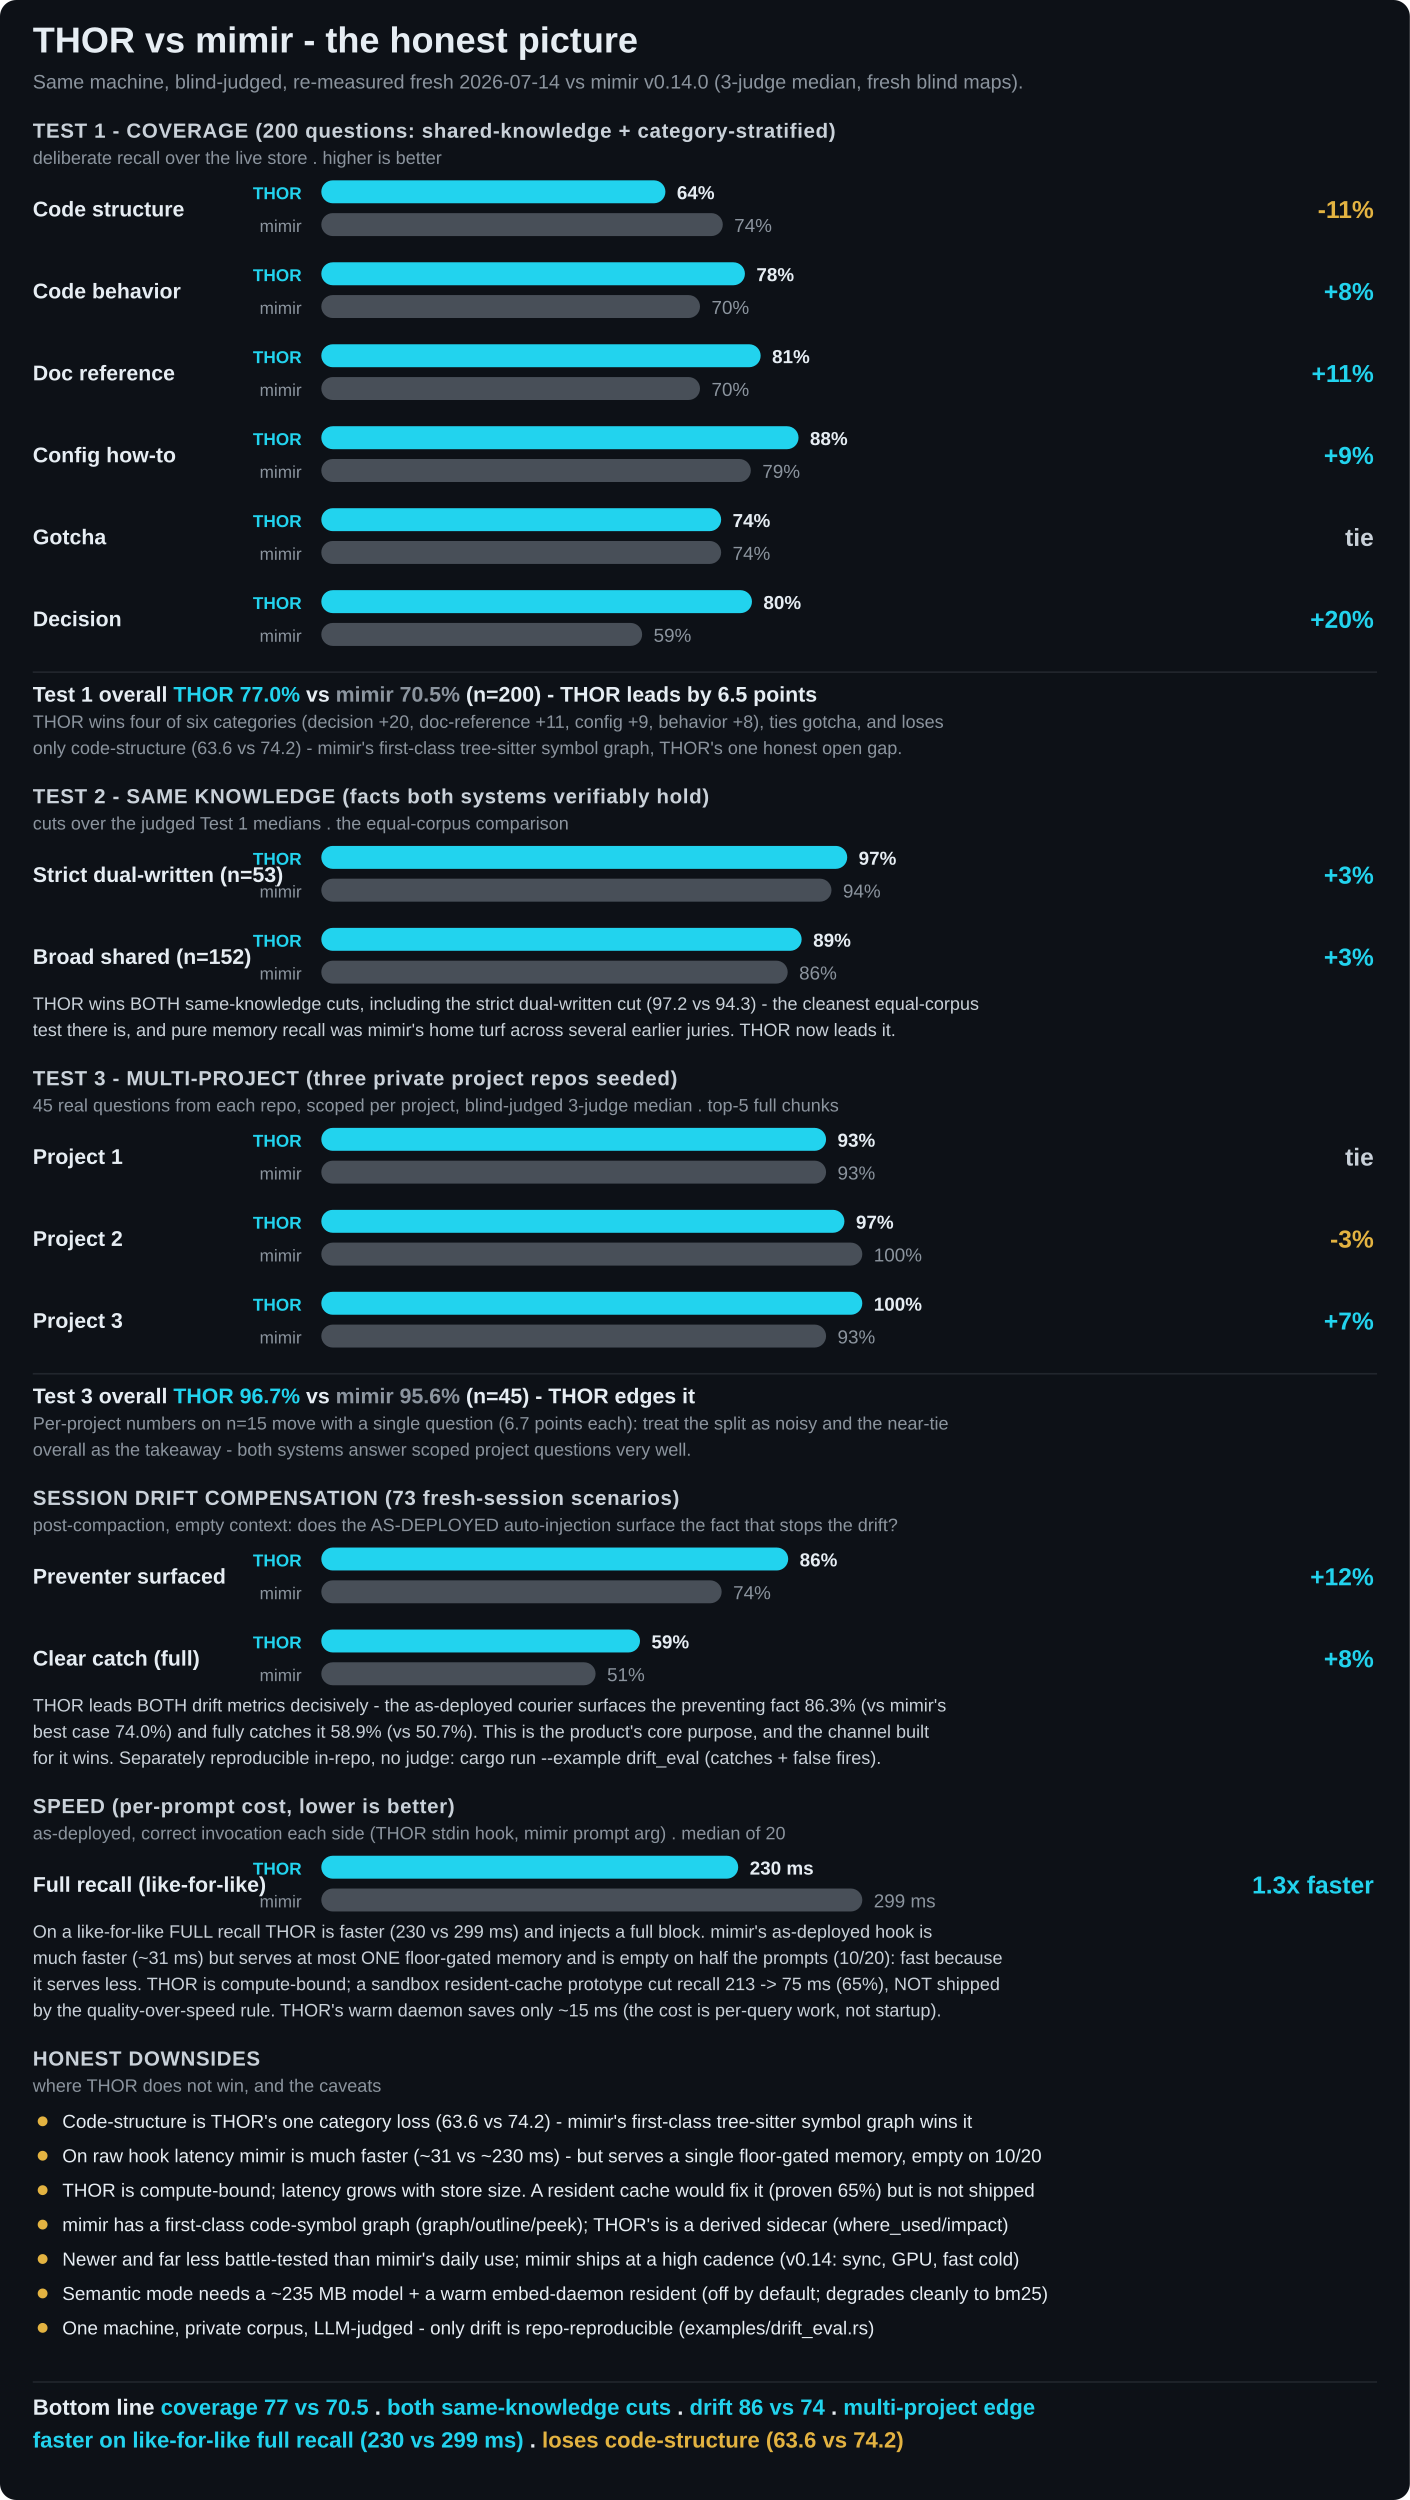
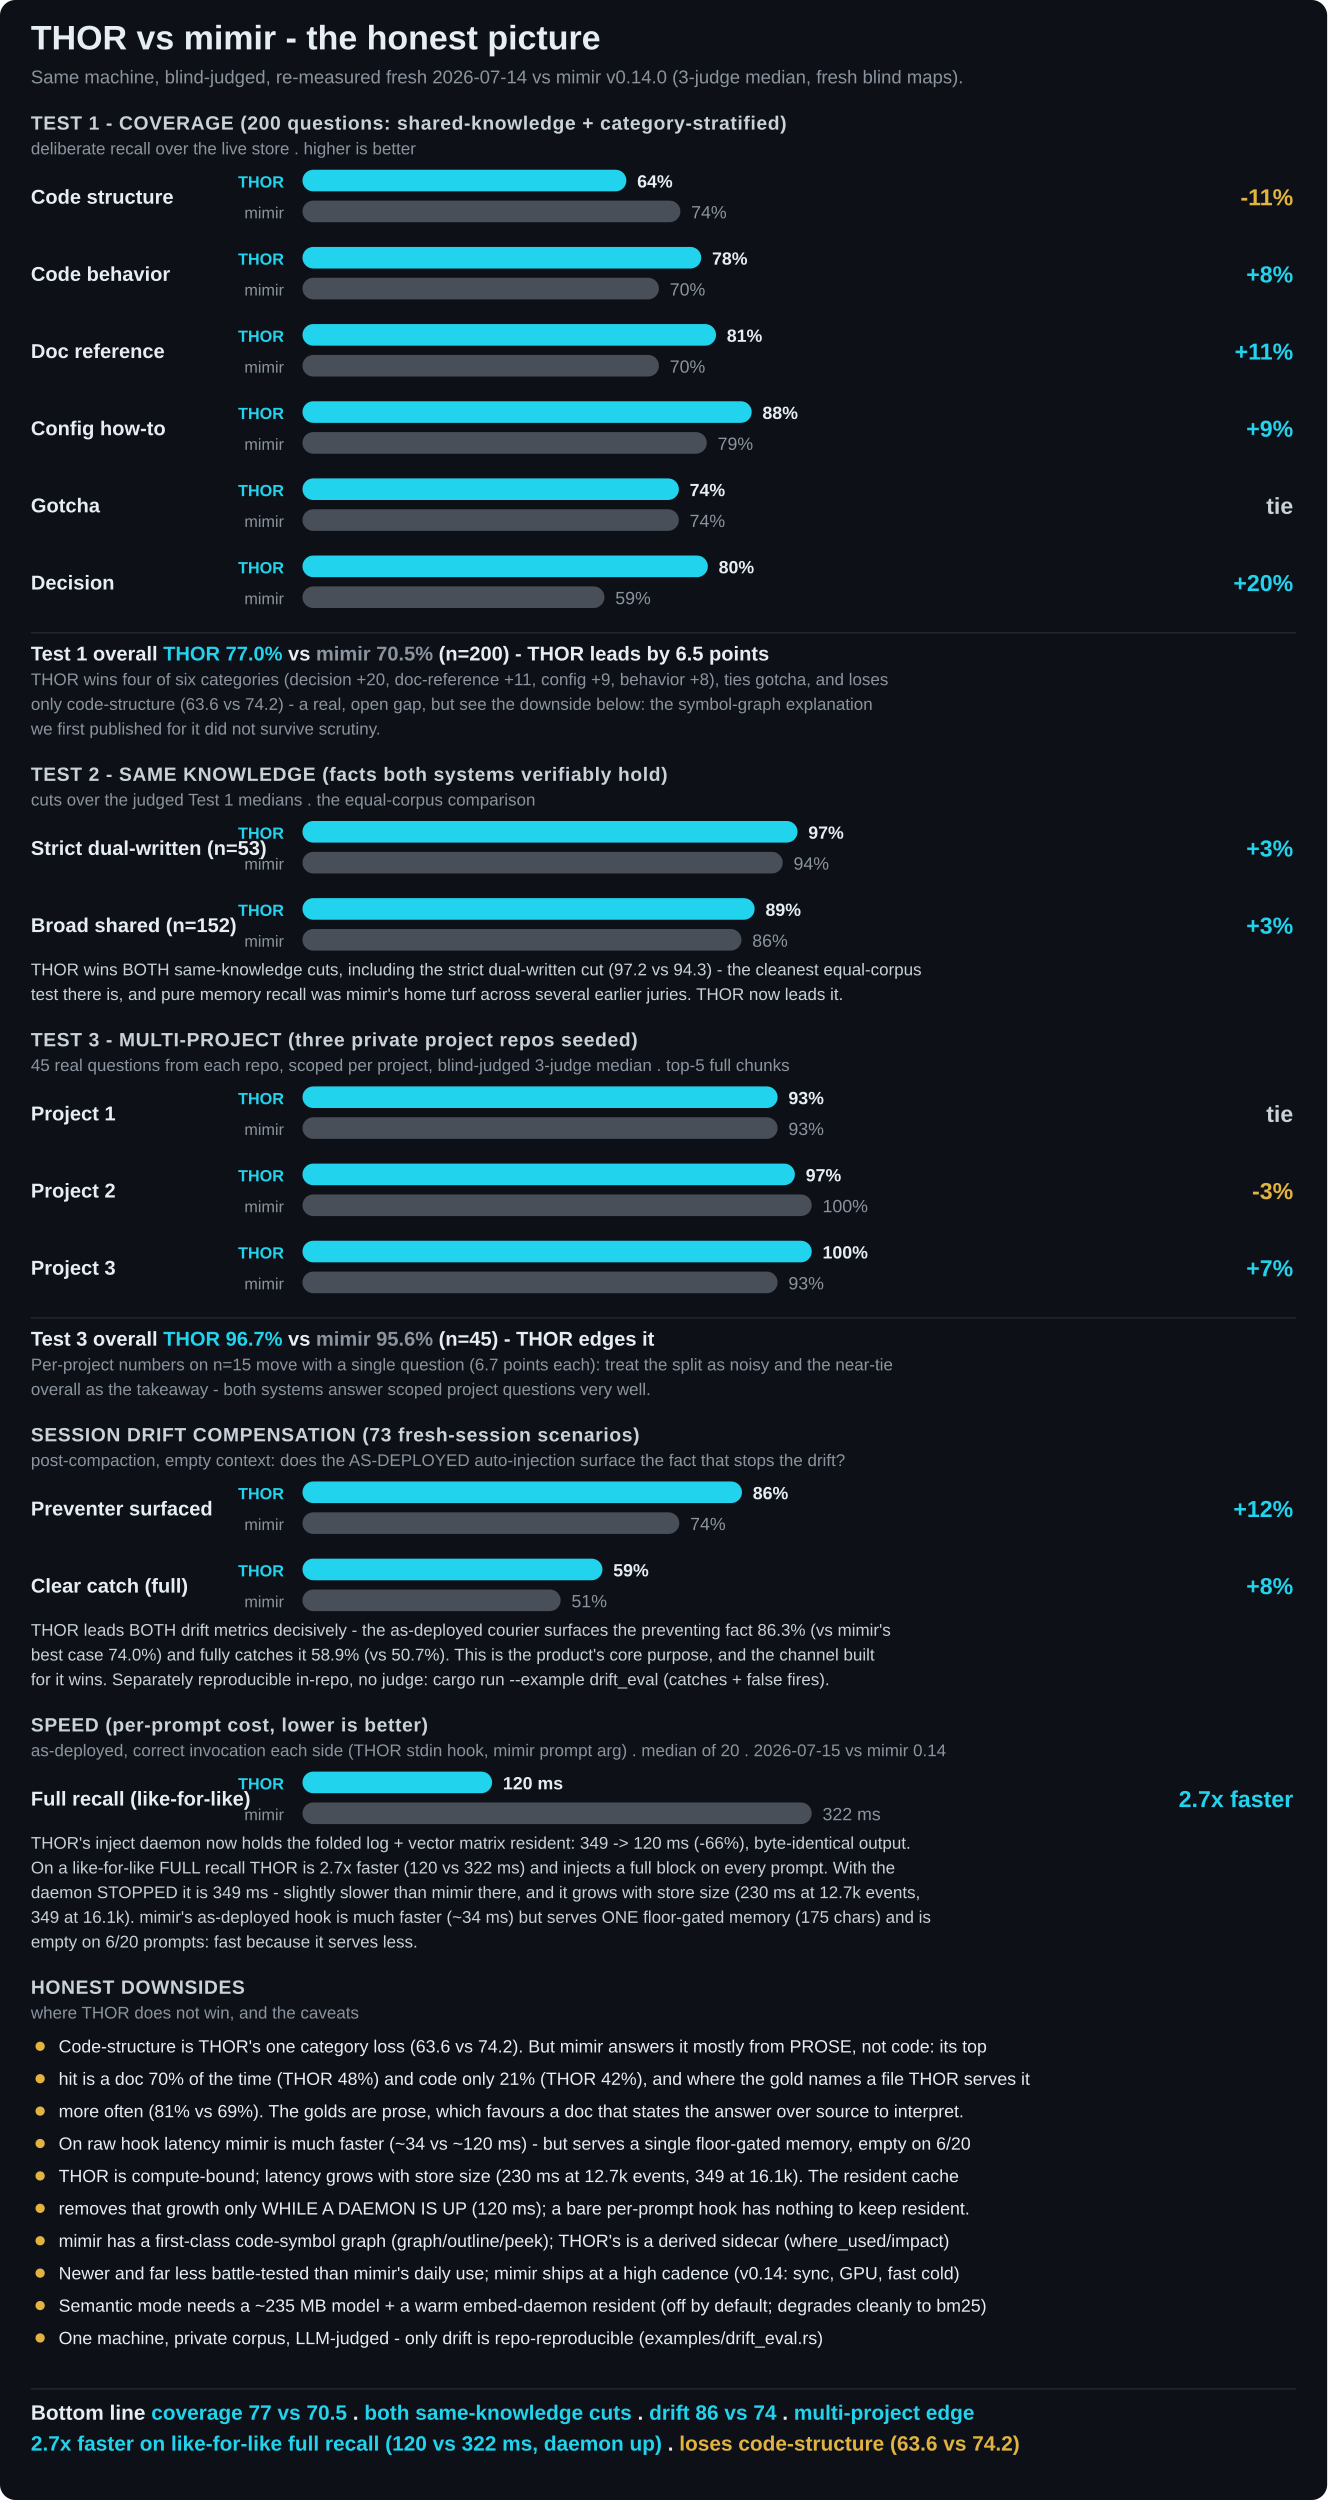
- <svg xmlns="http://www.w3.org/2000/svg" viewBox="0 0 860 1525" font-family="Segoe UI, Helvetica Neue, Arial, sans-serif">
-   <rect x="0" y="0" width="860" height="1525" rx="10" fill="#0d1117" />
+ <svg xmlns="http://www.w3.org/2000/svg" viewBox="0 0 860 1620" font-family="Segoe UI, Helvetica Neue, Arial, sans-serif">
+   <rect x="0" y="0" width="860" height="1620" rx="10" fill="#0d1117" />
  <text x="20" y="32" fill="#e6edf3" font-size="22" font-weight="800">THOR vs mimir - the honest picture</text>
  <text x="20" y="54" fill="#8b949e" font-size="12">Same machine, blind-judged, re-measured fresh 2026-07-14 vs mimir v0.14.0 (3-judge median, fresh blind maps).</text>
  <text x="20" y="84" fill="#c9d1d9" font-size="12.5" font-weight="700" letter-spacing="0.4">TEST 1 - COVERAGE  (200 questions: shared-knowledge + category-stratified)</text>
  <text x="20" y="100" fill="#8b949e" font-size="11">deliberate recall over the live store . higher is better</text>
  <rect x="196" y="110" width="209.9" height="14" rx="7" fill="#22d3ee" />
  <text x="412.88" y="121.5" fill="#e6edf3" font-size="11.5" font-weight="700">64%</text>
  <text x="184" y="121.5" fill="#22d3ee" font-size="10.5" font-weight="700" text-anchor="end">THOR</text>
  <text x="20" y="132" fill="#e6edf3" font-size="13" font-weight="700">Code structure</text>
  <text x="838" y="133" fill="#e3b341" font-size="15" font-weight="800" text-anchor="end">-11%</text>
  <rect x="196" y="130" width="244.9" height="14" rx="7" fill="#484f58" />
  <text x="447.86" y="141.5" fill="#8b949e" font-size="11.5">74%</text>
  <text x="184" y="141.5" fill="#8b949e" font-size="10.5" text-anchor="end">mimir</text>
  <rect x="196" y="160" width="258.4" height="14" rx="7" fill="#22d3ee" />
  <text x="461.39" y="171.5" fill="#e6edf3" font-size="11.5" font-weight="700">78%</text>
  <text x="184" y="171.5" fill="#22d3ee" font-size="10.5" font-weight="700" text-anchor="end">THOR</text>
  <text x="20" y="182" fill="#e6edf3" font-size="13" font-weight="700">Code behavior</text>
  <text x="838" y="183" fill="#22d3ee" font-size="15" font-weight="800" text-anchor="end">+8%</text>
  <rect x="196" y="180" width="231.0" height="14" rx="7" fill="#484f58" />
  <text x="434.00" y="191.5" fill="#8b949e" font-size="11.5">70%</text>
  <text x="184" y="191.5" fill="#8b949e" font-size="10.5" text-anchor="end">mimir</text>
  <rect x="196" y="210" width="268.0" height="14" rx="7" fill="#22d3ee" />
  <text x="470.96" y="221.5" fill="#e6edf3" font-size="11.5" font-weight="700">81%</text>
  <text x="184" y="221.5" fill="#22d3ee" font-size="10.5" font-weight="700" text-anchor="end">THOR</text>
  <text x="20" y="232" fill="#e6edf3" font-size="13" font-weight="700">Doc reference</text>
  <text x="838" y="233" fill="#22d3ee" font-size="15" font-weight="800" text-anchor="end">+11%</text>
  <rect x="196" y="230" width="231.0" height="14" rx="7" fill="#484f58" />
  <text x="434.00" y="241.5" fill="#8b949e" font-size="11.5">70%</text>
  <text x="184" y="241.5" fill="#8b949e" font-size="10.5" text-anchor="end">mimir</text>
  <rect x="196" y="260" width="291.1" height="14" rx="7" fill="#22d3ee" />
  <text x="494.06" y="271.5" fill="#e6edf3" font-size="11.5" font-weight="700">88%</text>
  <text x="184" y="271.5" fill="#22d3ee" font-size="10.5" font-weight="700" text-anchor="end">THOR</text>
  <text x="20" y="282" fill="#e6edf3" font-size="13" font-weight="700">Config how-to</text>
  <text x="838" y="283" fill="#22d3ee" font-size="15" font-weight="800" text-anchor="end">+9%</text>
  <rect x="196" y="280" width="262.0" height="14" rx="7" fill="#484f58" />
  <text x="465.02" y="291.5" fill="#8b949e" font-size="11.5">79%</text>
  <text x="184" y="291.5" fill="#8b949e" font-size="10.5" text-anchor="end">mimir</text>
  <rect x="196" y="310" width="243.9" height="14" rx="7" fill="#22d3ee" />
  <text x="446.87" y="321.5" fill="#e6edf3" font-size="11.5" font-weight="700">74%</text>
  <text x="184" y="321.5" fill="#22d3ee" font-size="10.5" font-weight="700" text-anchor="end">THOR</text>
  <text x="20" y="332" fill="#e6edf3" font-size="13" font-weight="700">Gotcha</text>
  <text x="838" y="333" fill="#c9d1d9" font-size="15" font-weight="800" text-anchor="end">tie</text>
  <rect x="196" y="330" width="243.9" height="14" rx="7" fill="#484f58" />
  <text x="446.87" y="341.5" fill="#8b949e" font-size="11.5">74%</text>
  <text x="184" y="341.5" fill="#8b949e" font-size="10.5" text-anchor="end">mimir</text>
  <rect x="196" y="360" width="262.7" height="14" rx="7" fill="#22d3ee" />
  <text x="465.68" y="371.5" fill="#e6edf3" font-size="11.5" font-weight="700">80%</text>
  <text x="184" y="371.5" fill="#22d3ee" font-size="10.5" font-weight="700" text-anchor="end">THOR</text>
  <text x="20" y="382" fill="#e6edf3" font-size="13" font-weight="700">Decision</text>
  <text x="838" y="383" fill="#22d3ee" font-size="15" font-weight="800" text-anchor="end">+20%</text>
  <rect x="196" y="380" width="195.7" height="14" rx="7" fill="#484f58" />
  <text x="398.69" y="391.5" fill="#8b949e" font-size="11.5">59%</text>
  <text x="184" y="391.5" fill="#8b949e" font-size="10.5" text-anchor="end">mimir</text>
  <line x1="20" y1="410" x2="840" y2="410" stroke="#21262d" stroke-width="1" />
  <text x="20" y="428" fill="#e6edf3" font-size="13" font-weight="700">Test 1 overall  <tspan fill="#22d3ee">THOR 77.0%</tspan> vs <tspan fill="#8b949e">mimir 70.5%</tspan>  (n=200) - THOR leads by 6.5 points</text>
  <text x="20" y="444" fill="#8b949e" font-size="11">THOR wins four of six categories (decision +20, doc-reference +11, config +9, behavior +8), ties gotcha, and loses</text>
-   <text x="20" y="460" fill="#8b949e" font-size="11">only code-structure (63.6 vs 74.2) - mimir's first-class tree-sitter symbol graph, THOR's one honest open gap.</text>
-   <text x="20" y="490" fill="#c9d1d9" font-size="12.5" font-weight="700" letter-spacing="0.4">TEST 2 - SAME KNOWLEDGE  (facts both systems verifiably hold)</text>
-   <text x="20" y="506" fill="#8b949e" font-size="11">cuts over the judged Test 1 medians . the equal-corpus comparison</text>
-   <rect x="196" y="516" width="320.8" height="14" rx="7" fill="#22d3ee" />
-   <text x="523.76" y="527.5" fill="#e6edf3" font-size="11.5" font-weight="700">97%</text>
-   <text x="184" y="527.5" fill="#22d3ee" font-size="10.5" font-weight="700" text-anchor="end">THOR</text>
-   <text x="20" y="538" fill="#e6edf3" font-size="13" font-weight="700">Strict dual-written (n=53)</text>
-   <text x="838" y="539" fill="#22d3ee" font-size="15" font-weight="800" text-anchor="end">+3%</text>
-   <rect x="196" y="536" width="311.2" height="14" rx="7" fill="#484f58" />
-   <text x="514.19" y="547.5" fill="#8b949e" font-size="11.5">94%</text>
-   <text x="184" y="547.5" fill="#8b949e" font-size="10.5" text-anchor="end">mimir</text>
-   <rect x="196" y="566" width="293.0" height="14" rx="7" fill="#22d3ee" />
-   <text x="496.04" y="577.5" fill="#e6edf3" font-size="11.5" font-weight="700">89%</text>
-   <text x="184" y="577.5" fill="#22d3ee" font-size="10.5" font-weight="700" text-anchor="end">THOR</text>
-   <text x="20" y="588" fill="#e6edf3" font-size="13" font-weight="700">Broad shared (n=152)</text>
-   <text x="838" y="589" fill="#22d3ee" font-size="15" font-weight="800" text-anchor="end">+3%</text>
-   <rect x="196" y="586" width="284.5" height="14" rx="7" fill="#484f58" />
-   <text x="487.46" y="597.5" fill="#8b949e" font-size="11.5">86%</text>
-   <text x="184" y="597.5" fill="#8b949e" font-size="10.5" text-anchor="end">mimir</text>
-   <text x="20" y="616" fill="#c9d1d9" font-size="11">THOR wins BOTH same-knowledge cuts, including the strict dual-written cut (97.2 vs 94.3) - the cleanest equal-corpus</text>
-   <text x="20" y="632" fill="#c9d1d9" font-size="11">test there is, and pure memory recall was mimir's home turf across several earlier juries. THOR now leads it.</text>
-   <text x="20" y="662" fill="#c9d1d9" font-size="12.5" font-weight="700" letter-spacing="0.4">TEST 3 - MULTI-PROJECT  (three private project repos seeded)</text>
-   <text x="20" y="678" fill="#8b949e" font-size="11">45 real questions from each repo, scoped per project, blind-judged 3-judge median . top-5 full chunks</text>
-   <rect x="196" y="688" width="307.9" height="14" rx="7" fill="#22d3ee" />
-   <text x="510.89" y="699.5" fill="#e6edf3" font-size="11.5" font-weight="700">93%</text>
-   <text x="184" y="699.5" fill="#22d3ee" font-size="10.5" font-weight="700" text-anchor="end">THOR</text>
-   <text x="20" y="710" fill="#e6edf3" font-size="13" font-weight="700">Project 1</text>
-   <text x="838" y="711" fill="#c9d1d9" font-size="15" font-weight="800" text-anchor="end">tie</text>
-   <rect x="196" y="708" width="307.9" height="14" rx="7" fill="#484f58" />
-   <text x="510.89" y="719.5" fill="#8b949e" font-size="11.5">93%</text>
-   <text x="184" y="719.5" fill="#8b949e" font-size="10.5" text-anchor="end">mimir</text>
-   <rect x="196" y="738" width="319.1" height="14" rx="7" fill="#22d3ee" />
-   <text x="522.11" y="749.5" fill="#e6edf3" font-size="11.5" font-weight="700">97%</text>
-   <text x="184" y="749.5" fill="#22d3ee" font-size="10.5" font-weight="700" text-anchor="end">THOR</text>
-   <text x="20" y="760" fill="#e6edf3" font-size="13" font-weight="700">Project 2</text>
-   <text x="838" y="761" fill="#e3b341" font-size="15" font-weight="800" text-anchor="end">-3%</text>
-   <rect x="196" y="758" width="330.0" height="14" rx="7" fill="#484f58" />
-   <text x="533.00" y="769.5" fill="#8b949e" font-size="11.5">100%</text>
-   <text x="184" y="769.5" fill="#8b949e" font-size="10.5" text-anchor="end">mimir</text>
-   <rect x="196" y="788" width="330.0" height="14" rx="7" fill="#22d3ee" />
-   <text x="533.00" y="799.5" fill="#e6edf3" font-size="11.5" font-weight="700">100%</text>
-   <text x="184" y="799.5" fill="#22d3ee" font-size="10.5" font-weight="700" text-anchor="end">THOR</text>
-   <text x="20" y="810" fill="#e6edf3" font-size="13" font-weight="700">Project 3</text>
-   <text x="838" y="811" fill="#22d3ee" font-size="15" font-weight="800" text-anchor="end">+7%</text>
-   <rect x="196" y="808" width="307.9" height="14" rx="7" fill="#484f58" />
-   <text x="510.89" y="819.5" fill="#8b949e" font-size="11.5">93%</text>
-   <text x="184" y="819.5" fill="#8b949e" font-size="10.5" text-anchor="end">mimir</text>
-   <line x1="20" y1="838" x2="840" y2="838" stroke="#21262d" stroke-width="1" />
-   <text x="20" y="856" fill="#e6edf3" font-size="13" font-weight="700">Test 3 overall  <tspan fill="#22d3ee">THOR 96.7%</tspan> vs <tspan fill="#8b949e">mimir 95.6%</tspan>  (n=45) - THOR edges it</text>
-   <text x="20" y="872" fill="#8b949e" font-size="11">Per-project numbers on n=15 move with a single question (6.7 points each): treat the split as noisy and the near-tie</text>
-   <text x="20" y="888" fill="#8b949e" font-size="11">overall as the takeaway - both systems answer scoped project questions very well.</text>
-   <text x="20" y="918" fill="#c9d1d9" font-size="12.5" font-weight="700" letter-spacing="0.4">SESSION DRIFT COMPENSATION  (73 fresh-session scenarios)</text>
-   <text x="20" y="934" fill="#8b949e" font-size="11">post-compaction, empty context: does the AS-DEPLOYED auto-injection surface the fact that stops the drift?</text>
-   <rect x="196" y="944" width="284.8" height="14" rx="7" fill="#22d3ee" />
-   <text x="487.79" y="955.5" fill="#e6edf3" font-size="11.5" font-weight="700">86%</text>
-   <text x="184" y="955.5" fill="#22d3ee" font-size="10.5" font-weight="700" text-anchor="end">THOR</text>
-   <text x="20" y="966" fill="#e6edf3" font-size="13" font-weight="700">Preventer surfaced</text>
-   <text x="838" y="967" fill="#22d3ee" font-size="15" font-weight="800" text-anchor="end">+12%</text>
-   <rect x="196" y="964" width="244.2" height="14" rx="7" fill="#484f58" />
-   <text x="447.20" y="975.5" fill="#8b949e" font-size="11.5">74%</text>
-   <text x="184" y="975.5" fill="#8b949e" font-size="10.5" text-anchor="end">mimir</text>
-   <rect x="196" y="994" width="194.4" height="14" rx="7" fill="#22d3ee" />
-   <text x="397.37" y="1005.5" fill="#e6edf3" font-size="11.5" font-weight="700">59%</text>
-   <text x="184" y="1005.5" fill="#22d3ee" font-size="10.5" font-weight="700" text-anchor="end">THOR</text>
-   <text x="20" y="1016" fill="#e6edf3" font-size="13" font-weight="700">Clear catch (full)</text>
-   <text x="838" y="1017" fill="#22d3ee" font-size="15" font-weight="800" text-anchor="end">+8%</text>
-   <rect x="196" y="1014" width="167.3" height="14" rx="7" fill="#484f58" />
-   <text x="370.31" y="1025.5" fill="#8b949e" font-size="11.5">51%</text>
-   <text x="184" y="1025.5" fill="#8b949e" font-size="10.5" text-anchor="end">mimir</text>
-   <text x="20" y="1044" fill="#c9d1d9" font-size="11">THOR leads BOTH drift metrics decisively - the as-deployed courier surfaces the preventing fact 86.3% (vs mimir's</text>
-   <text x="20" y="1060" fill="#c9d1d9" font-size="11">best case 74.0%) and fully catches it 58.9% (vs 50.7%). This is the product's core purpose, and the channel built</text>
-   <text x="20" y="1076" fill="#c9d1d9" font-size="11">for it wins. Separately reproducible in-repo, no judge: cargo run --example drift_eval (catches + false fires).</text>
-   <text x="20" y="1106" fill="#c9d1d9" font-size="12.5" font-weight="700" letter-spacing="0.4">SPEED  (per-prompt cost, lower is better)</text>
-   <text x="20" y="1122" fill="#8b949e" font-size="11">as-deployed, correct invocation each side (THOR stdin hook, mimir prompt arg) . median of 20</text>
-   <rect x="196" y="1132" width="254.3" height="14" rx="7" fill="#22d3ee" />
-   <text x="457.32" y="1143.5" fill="#e6edf3" font-size="11.5" font-weight="700">230 ms</text>
-   <text x="184" y="1143.5" fill="#22d3ee" font-size="10.5" font-weight="700" text-anchor="end">THOR</text>
-   <text x="20" y="1154" fill="#e6edf3" font-size="13" font-weight="700">Full recall (like-for-like)</text>
-   <text x="838" y="1155" fill="#22d3ee" font-size="15" font-weight="800" text-anchor="end">1.3x faster</text>
-   <rect x="196" y="1152" width="330.0" height="14" rx="7" fill="#484f58" />
-   <text x="533.00" y="1163.5" fill="#8b949e" font-size="11.5">299 ms</text>
-   <text x="184" y="1163.5" fill="#8b949e" font-size="10.5" text-anchor="end">mimir</text>
-   <text x="20" y="1182" fill="#c9d1d9" font-size="11">On a like-for-like FULL recall THOR is faster (230 vs 299 ms) and injects a full block. mimir's as-deployed hook is</text>
-   <text x="20" y="1198" fill="#c9d1d9" font-size="11">much faster (~31 ms) but serves at most ONE floor-gated memory and is empty on half the prompts (10/20): fast because</text>
-   <text x="20" y="1214" fill="#c9d1d9" font-size="11">it serves less. THOR is compute-bound; a sandbox resident-cache prototype cut recall 213 -&gt; 75 ms (65%), NOT shipped</text>
-   <text x="20" y="1230" fill="#c9d1d9" font-size="11">by the quality-over-speed rule. THOR's warm daemon saves only ~15 ms (the cost is per-query work, not startup).</text>
-   <text x="20" y="1260" fill="#c9d1d9" font-size="12.5" font-weight="700" letter-spacing="0.4">HONEST DOWNSIDES</text>
-   <text x="20" y="1276" fill="#8b949e" font-size="11">where THOR does not win, and the caveats</text>
-   <circle cx="26" cy="1294" r="3" fill="#e3b341" />
-   <text x="38" y="1298" fill="#e6edf3" font-size="11.5">Code-structure is THOR's one category loss (63.6 vs 74.2) - mimir's first-class tree-sitter symbol graph wins it</text>
-   <circle cx="26" cy="1315" r="3" fill="#e3b341" />
-   <text x="38" y="1319" fill="#e6edf3" font-size="11.5">On raw hook latency mimir is much faster (~31 vs ~230 ms) - but serves a single floor-gated memory, empty on 10/20</text>
-   <circle cx="26" cy="1336" r="3" fill="#e3b341" />
-   <text x="38" y="1340" fill="#e6edf3" font-size="11.5">THOR is compute-bound; latency grows with store size. A resident cache would fix it (proven 65%) but is not shipped</text>
-   <circle cx="26" cy="1357" r="3" fill="#e3b341" />
-   <text x="38" y="1361" fill="#e6edf3" font-size="11.5">mimir has a first-class code-symbol graph (graph/outline/peek); THOR's is a derived sidecar (where_used/impact)</text>
-   <circle cx="26" cy="1378" r="3" fill="#e3b341" />
-   <text x="38" y="1382" fill="#e6edf3" font-size="11.5">Newer and far less battle-tested than mimir's daily use; mimir ships at a high cadence (v0.14: sync, GPU, fast cold)</text>
-   <circle cx="26" cy="1399" r="3" fill="#e3b341" />
-   <text x="38" y="1403" fill="#e6edf3" font-size="11.5">Semantic mode needs a ~235 MB model + a warm embed-daemon resident (off by default; degrades cleanly to bm25)</text>
-   <circle cx="26" cy="1420" r="3" fill="#e3b341" />
-   <text x="38" y="1424" fill="#e6edf3" font-size="11.5">One machine, private corpus, LLM-judged - only drift is repo-reproducible (examples/drift_eval.rs)</text>
-   <line x1="20" y1="1453" x2="840" y2="1453" stroke="#21262d" stroke-width="1" />
-   <text x="20" y="1473" fill="#e6edf3" font-size="13.5" font-weight="700">Bottom line <tspan fill="#22d3ee">coverage 77 vs 70.5</tspan> . <tspan fill="#22d3ee">both same-knowledge cuts</tspan> . <tspan fill="#22d3ee">drift 86 vs 74</tspan> . <tspan fill="#22d3ee">multi-project edge</tspan>
+   <text x="20" y="460" fill="#8b949e" font-size="11">only code-structure (63.6 vs 74.2) - a real, open gap, but see the downside below: the symbol-graph explanation</text>
+   <text x="20" y="476" fill="#8b949e" font-size="11">we first published for it did not survive scrutiny.</text>
+   <text x="20" y="506" fill="#c9d1d9" font-size="12.5" font-weight="700" letter-spacing="0.4">TEST 2 - SAME KNOWLEDGE  (facts both systems verifiably hold)</text>
+   <text x="20" y="522" fill="#8b949e" font-size="11">cuts over the judged Test 1 medians . the equal-corpus comparison</text>
+   <rect x="196" y="532" width="320.8" height="14" rx="7" fill="#22d3ee" />
+   <text x="523.76" y="543.5" fill="#e6edf3" font-size="11.5" font-weight="700">97%</text>
+   <text x="184" y="543.5" fill="#22d3ee" font-size="10.5" font-weight="700" text-anchor="end">THOR</text>
+   <text x="20" y="554" fill="#e6edf3" font-size="13" font-weight="700">Strict dual-written (n=53)</text>
+   <text x="838" y="555" fill="#22d3ee" font-size="15" font-weight="800" text-anchor="end">+3%</text>
+   <rect x="196" y="552" width="311.2" height="14" rx="7" fill="#484f58" />
+   <text x="514.19" y="563.5" fill="#8b949e" font-size="11.5">94%</text>
+   <text x="184" y="563.5" fill="#8b949e" font-size="10.5" text-anchor="end">mimir</text>
+   <rect x="196" y="582" width="293.0" height="14" rx="7" fill="#22d3ee" />
+   <text x="496.04" y="593.5" fill="#e6edf3" font-size="11.5" font-weight="700">89%</text>
+   <text x="184" y="593.5" fill="#22d3ee" font-size="10.5" font-weight="700" text-anchor="end">THOR</text>
+   <text x="20" y="604" fill="#e6edf3" font-size="13" font-weight="700">Broad shared (n=152)</text>
+   <text x="838" y="605" fill="#22d3ee" font-size="15" font-weight="800" text-anchor="end">+3%</text>
+   <rect x="196" y="602" width="284.5" height="14" rx="7" fill="#484f58" />
+   <text x="487.46" y="613.5" fill="#8b949e" font-size="11.5">86%</text>
+   <text x="184" y="613.5" fill="#8b949e" font-size="10.5" text-anchor="end">mimir</text>
+   <text x="20" y="632" fill="#c9d1d9" font-size="11">THOR wins BOTH same-knowledge cuts, including the strict dual-written cut (97.2 vs 94.3) - the cleanest equal-corpus</text>
+   <text x="20" y="648" fill="#c9d1d9" font-size="11">test there is, and pure memory recall was mimir's home turf across several earlier juries. THOR now leads it.</text>
+   <text x="20" y="678" fill="#c9d1d9" font-size="12.5" font-weight="700" letter-spacing="0.4">TEST 3 - MULTI-PROJECT  (three private project repos seeded)</text>
+   <text x="20" y="694" fill="#8b949e" font-size="11">45 real questions from each repo, scoped per project, blind-judged 3-judge median . top-5 full chunks</text>
+   <rect x="196" y="704" width="307.9" height="14" rx="7" fill="#22d3ee" />
+   <text x="510.89" y="715.5" fill="#e6edf3" font-size="11.5" font-weight="700">93%</text>
+   <text x="184" y="715.5" fill="#22d3ee" font-size="10.5" font-weight="700" text-anchor="end">THOR</text>
+   <text x="20" y="726" fill="#e6edf3" font-size="13" font-weight="700">Project 1</text>
+   <text x="838" y="727" fill="#c9d1d9" font-size="15" font-weight="800" text-anchor="end">tie</text>
+   <rect x="196" y="724" width="307.9" height="14" rx="7" fill="#484f58" />
+   <text x="510.89" y="735.5" fill="#8b949e" font-size="11.5">93%</text>
+   <text x="184" y="735.5" fill="#8b949e" font-size="10.5" text-anchor="end">mimir</text>
+   <rect x="196" y="754" width="319.1" height="14" rx="7" fill="#22d3ee" />
+   <text x="522.11" y="765.5" fill="#e6edf3" font-size="11.5" font-weight="700">97%</text>
+   <text x="184" y="765.5" fill="#22d3ee" font-size="10.5" font-weight="700" text-anchor="end">THOR</text>
+   <text x="20" y="776" fill="#e6edf3" font-size="13" font-weight="700">Project 2</text>
+   <text x="838" y="777" fill="#e3b341" font-size="15" font-weight="800" text-anchor="end">-3%</text>
+   <rect x="196" y="774" width="330.0" height="14" rx="7" fill="#484f58" />
+   <text x="533.00" y="785.5" fill="#8b949e" font-size="11.5">100%</text>
+   <text x="184" y="785.5" fill="#8b949e" font-size="10.5" text-anchor="end">mimir</text>
+   <rect x="196" y="804" width="330.0" height="14" rx="7" fill="#22d3ee" />
+   <text x="533.00" y="815.5" fill="#e6edf3" font-size="11.5" font-weight="700">100%</text>
+   <text x="184" y="815.5" fill="#22d3ee" font-size="10.5" font-weight="700" text-anchor="end">THOR</text>
+   <text x="20" y="826" fill="#e6edf3" font-size="13" font-weight="700">Project 3</text>
+   <text x="838" y="827" fill="#22d3ee" font-size="15" font-weight="800" text-anchor="end">+7%</text>
+   <rect x="196" y="824" width="307.9" height="14" rx="7" fill="#484f58" />
+   <text x="510.89" y="835.5" fill="#8b949e" font-size="11.5">93%</text>
+   <text x="184" y="835.5" fill="#8b949e" font-size="10.5" text-anchor="end">mimir</text>
+   <line x1="20" y1="854" x2="840" y2="854" stroke="#21262d" stroke-width="1" />
+   <text x="20" y="872" fill="#e6edf3" font-size="13" font-weight="700">Test 3 overall  <tspan fill="#22d3ee">THOR 96.7%</tspan> vs <tspan fill="#8b949e">mimir 95.6%</tspan>  (n=45) - THOR edges it</text>
+   <text x="20" y="888" fill="#8b949e" font-size="11">Per-project numbers on n=15 move with a single question (6.7 points each): treat the split as noisy and the near-tie</text>
+   <text x="20" y="904" fill="#8b949e" font-size="11">overall as the takeaway - both systems answer scoped project questions very well.</text>
+   <text x="20" y="934" fill="#c9d1d9" font-size="12.5" font-weight="700" letter-spacing="0.4">SESSION DRIFT COMPENSATION  (73 fresh-session scenarios)</text>
+   <text x="20" y="950" fill="#8b949e" font-size="11">post-compaction, empty context: does the AS-DEPLOYED auto-injection surface the fact that stops the drift?</text>
+   <rect x="196" y="960" width="284.8" height="14" rx="7" fill="#22d3ee" />
+   <text x="487.79" y="971.5" fill="#e6edf3" font-size="11.5" font-weight="700">86%</text>
+   <text x="184" y="971.5" fill="#22d3ee" font-size="10.5" font-weight="700" text-anchor="end">THOR</text>
+   <text x="20" y="982" fill="#e6edf3" font-size="13" font-weight="700">Preventer surfaced</text>
+   <text x="838" y="983" fill="#22d3ee" font-size="15" font-weight="800" text-anchor="end">+12%</text>
+   <rect x="196" y="980" width="244.2" height="14" rx="7" fill="#484f58" />
+   <text x="447.20" y="991.5" fill="#8b949e" font-size="11.5">74%</text>
+   <text x="184" y="991.5" fill="#8b949e" font-size="10.5" text-anchor="end">mimir</text>
+   <rect x="196" y="1010" width="194.4" height="14" rx="7" fill="#22d3ee" />
+   <text x="397.37" y="1021.5" fill="#e6edf3" font-size="11.5" font-weight="700">59%</text>
+   <text x="184" y="1021.5" fill="#22d3ee" font-size="10.5" font-weight="700" text-anchor="end">THOR</text>
+   <text x="20" y="1032" fill="#e6edf3" font-size="13" font-weight="700">Clear catch (full)</text>
+   <text x="838" y="1033" fill="#22d3ee" font-size="15" font-weight="800" text-anchor="end">+8%</text>
+   <rect x="196" y="1030" width="167.3" height="14" rx="7" fill="#484f58" />
+   <text x="370.31" y="1041.5" fill="#8b949e" font-size="11.5">51%</text>
+   <text x="184" y="1041.5" fill="#8b949e" font-size="10.5" text-anchor="end">mimir</text>
+   <text x="20" y="1060" fill="#c9d1d9" font-size="11">THOR leads BOTH drift metrics decisively - the as-deployed courier surfaces the preventing fact 86.3% (vs mimir's</text>
+   <text x="20" y="1076" fill="#c9d1d9" font-size="11">best case 74.0%) and fully catches it 58.9% (vs 50.7%). This is the product's core purpose, and the channel built</text>
+   <text x="20" y="1092" fill="#c9d1d9" font-size="11">for it wins. Separately reproducible in-repo, no judge: cargo run --example drift_eval (catches + false fires).</text>
+   <text x="20" y="1122" fill="#c9d1d9" font-size="12.5" font-weight="700" letter-spacing="0.4">SPEED  (per-prompt cost, lower is better)</text>
+   <text x="20" y="1138" fill="#8b949e" font-size="11">as-deployed, correct invocation each side (THOR stdin hook, mimir prompt arg) . median of 20 . 2026-07-15 vs mimir 0.14</text>
+   <rect x="196" y="1148" width="122.9" height="14" rx="7" fill="#22d3ee" />
+   <text x="325.89" y="1159.5" fill="#e6edf3" font-size="11.5" font-weight="700">120 ms</text>
+   <text x="184" y="1159.5" fill="#22d3ee" font-size="10.5" font-weight="700" text-anchor="end">THOR</text>
+   <text x="20" y="1170" fill="#e6edf3" font-size="13" font-weight="700">Full recall (like-for-like)</text>
+   <text x="838" y="1171" fill="#22d3ee" font-size="15" font-weight="800" text-anchor="end">2.7x faster</text>
+   <rect x="196" y="1168" width="330.0" height="14" rx="7" fill="#484f58" />
+   <text x="533.00" y="1179.5" fill="#8b949e" font-size="11.5">322 ms</text>
+   <text x="184" y="1179.5" fill="#8b949e" font-size="10.5" text-anchor="end">mimir</text>
+   <text x="20" y="1198" fill="#c9d1d9" font-size="11">THOR's inject daemon now holds the folded log + vector matrix resident: 349 -&gt; 120 ms (-66%), byte-identical output.</text>
+   <text x="20" y="1214" fill="#c9d1d9" font-size="11">On a like-for-like FULL recall THOR is 2.7x faster (120 vs 322 ms) and injects a full block on every prompt. With the</text>
+   <text x="20" y="1230" fill="#c9d1d9" font-size="11">daemon STOPPED it is 349 ms - slightly slower than mimir there, and it grows with store size (230 ms at 12.7k events,</text>
+   <text x="20" y="1246" fill="#c9d1d9" font-size="11">349 at 16.1k). mimir's as-deployed hook is much faster (~34 ms) but serves ONE floor-gated memory (175 chars) and is</text>
+   <text x="20" y="1262" fill="#c9d1d9" font-size="11">empty on 6/20 prompts: fast because it serves less.</text>
+   <text x="20" y="1292" fill="#c9d1d9" font-size="12.5" font-weight="700" letter-spacing="0.4">HONEST DOWNSIDES</text>
+   <text x="20" y="1308" fill="#8b949e" font-size="11">where THOR does not win, and the caveats</text>
+   <circle cx="26" cy="1326" r="3" fill="#e3b341" />
+   <text x="38" y="1330" fill="#e6edf3" font-size="11.5">Code-structure is THOR's one category loss (63.6 vs 74.2). But mimir answers it mostly from PROSE, not code: its top</text>
+   <circle cx="26" cy="1347" r="3" fill="#e3b341" />
+   <text x="38" y="1351" fill="#e6edf3" font-size="11.5">hit is a doc 70% of the time (THOR 48%) and code only 21% (THOR 42%), and where the gold names a file THOR serves it</text>
+   <circle cx="26" cy="1368" r="3" fill="#e3b341" />
+   <text x="38" y="1372" fill="#e6edf3" font-size="11.5">more often (81% vs 69%). The golds are prose, which favours a doc that states the answer over source to interpret.</text>
+   <circle cx="26" cy="1389" r="3" fill="#e3b341" />
+   <text x="38" y="1393" fill="#e6edf3" font-size="11.5">On raw hook latency mimir is much faster (~34 vs ~120 ms) - but serves a single floor-gated memory, empty on 6/20</text>
+   <circle cx="26" cy="1410" r="3" fill="#e3b341" />
+   <text x="38" y="1414" fill="#e6edf3" font-size="11.5">THOR is compute-bound; latency grows with store size (230 ms at 12.7k events, 349 at 16.1k). The resident cache</text>
+   <circle cx="26" cy="1431" r="3" fill="#e3b341" />
+   <text x="38" y="1435" fill="#e6edf3" font-size="11.5">removes that growth only WHILE A DAEMON IS UP (120 ms); a bare per-prompt hook has nothing to keep resident.</text>
+   <circle cx="26" cy="1452" r="3" fill="#e3b341" />
+   <text x="38" y="1456" fill="#e6edf3" font-size="11.5">mimir has a first-class code-symbol graph (graph/outline/peek); THOR's is a derived sidecar (where_used/impact)</text>
+   <circle cx="26" cy="1473" r="3" fill="#e3b341" />
+   <text x="38" y="1477" fill="#e6edf3" font-size="11.5">Newer and far less battle-tested than mimir's daily use; mimir ships at a high cadence (v0.14: sync, GPU, fast cold)</text>
+   <circle cx="26" cy="1494" r="3" fill="#e3b341" />
+   <text x="38" y="1498" fill="#e6edf3" font-size="11.5">Semantic mode needs a ~235 MB model + a warm embed-daemon resident (off by default; degrades cleanly to bm25)</text>
+   <circle cx="26" cy="1515" r="3" fill="#e3b341" />
+   <text x="38" y="1519" fill="#e6edf3" font-size="11.5">One machine, private corpus, LLM-judged - only drift is repo-reproducible (examples/drift_eval.rs)</text>
+   <line x1="20" y1="1548" x2="840" y2="1548" stroke="#21262d" stroke-width="1" />
+   <text x="20" y="1568" fill="#e6edf3" font-size="13.5" font-weight="700">Bottom line <tspan fill="#22d3ee">coverage 77 vs 70.5</tspan> . <tspan fill="#22d3ee">both same-knowledge cuts</tspan> . <tspan fill="#22d3ee">drift 86 vs 74</tspan> . <tspan fill="#22d3ee">multi-project edge</tspan>
  </text>
-   <text x="20" y="1493" fill="#e6edf3" font-size="13.5" font-weight="700">
-     <tspan fill="#22d3ee">faster on like-for-like full recall (230 vs 299 ms)</tspan> . <tspan fill="#e3b341">loses code-structure (63.6 vs 74.2)</tspan>
+   <text x="20" y="1588" fill="#e6edf3" font-size="13.5" font-weight="700">
+     <tspan fill="#22d3ee">2.7x faster on like-for-like full recall (120 vs 322 ms, daemon up)</tspan> . <tspan fill="#e3b341">loses code-structure (63.6 vs 74.2)</tspan>
  </text>
</svg>
